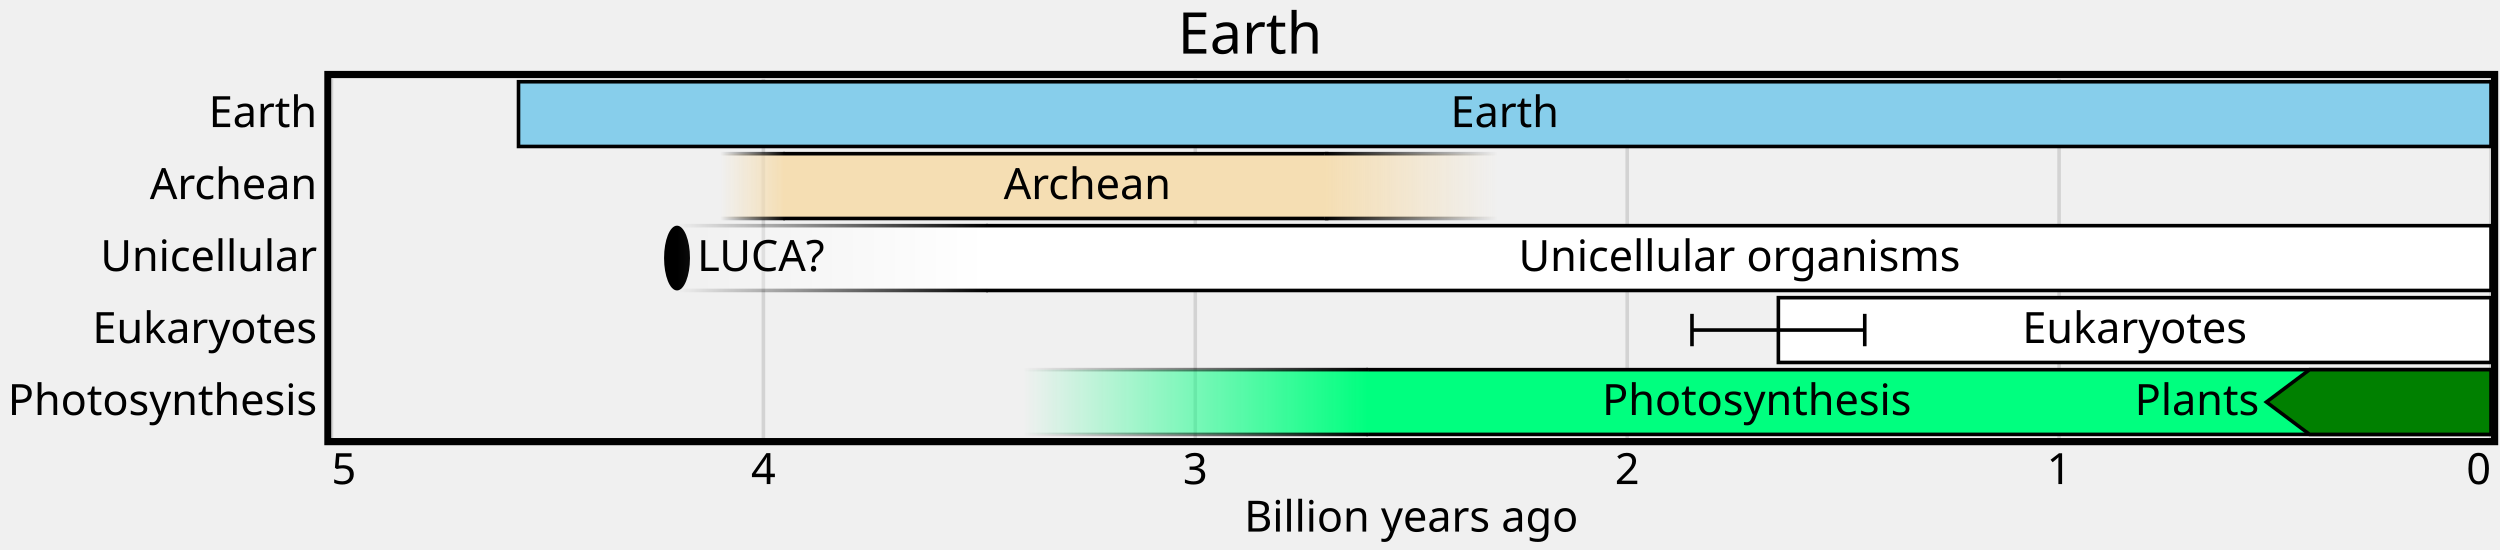
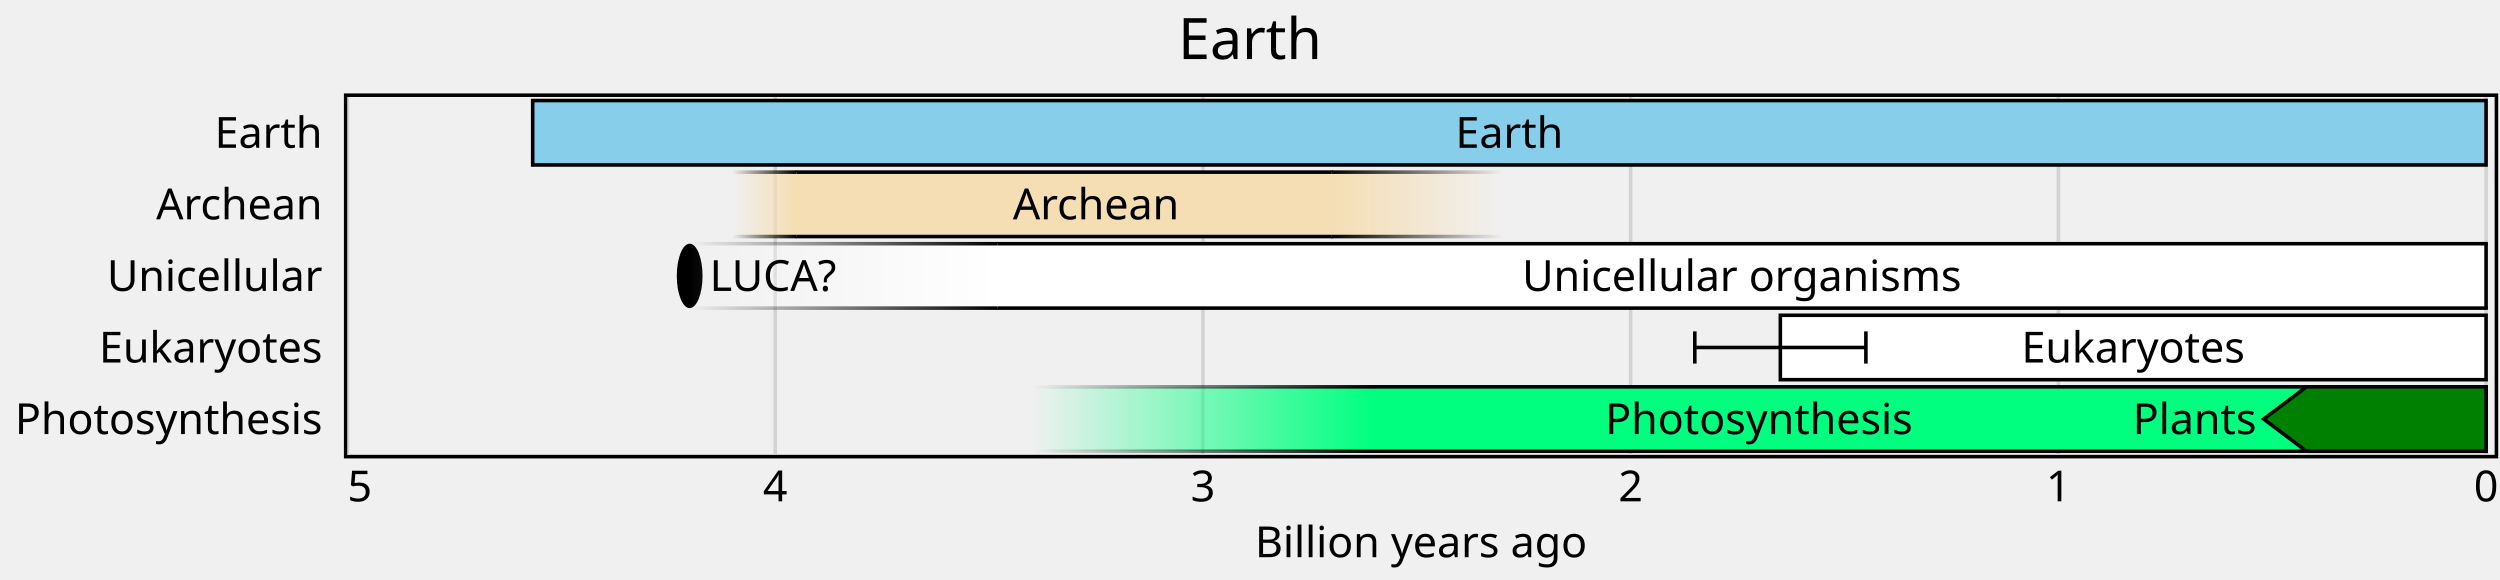
- <svg xmlns="http://www.w3.org/2000/svg" width="694.604" height="152.6" viewBox="0 0 694.604 152.6" transform="translate(0.5, 0.5)">
-   <defs>
-     <clipPath id="id4">
-       <rect width="600" height="100" />
-     </clipPath>
-   </defs>
+ <svg xmlns="http://www.w3.org/2000/svg" width="698.604" height="161.8" viewBox="0 0 698.604 161.8" transform="translate(0.5, 0.5)">
  <g class="layout">
-     <g transform="translate(44.802,71.2)">
-       <g class="legend" font-family="sans-serif" font-size="12" text-anchor="end" transform="translate(42.802,-50)">
-         <text y="13.6">Earth</text>
-         <text y="33.6">Archean</text>
-         <text y="53.6">Unicellular</text>
-         <text y="73.6">Eukaryotes</text>
-         <text y="93.6">Photosynthesis</text>
+     <g fill="black" font-family="sans-serif" font-size="16" text-anchor="middle" transform="translate(326.838,0)">
+       <text y="16" x="21.964">Earth</text>
+     </g>
+     <g transform="translate(0,26.6)">
+       <g class="legend" font-family="sans-serif" font-size="12" text-anchor="end" transform="translate(89.604, 0)">
+         <text y="14.2">Earth</text>
+         <text y="34.2">Archean</text>
+         <text y="54.2">Unicellular</text>
+         <text y="74.2">Eukaryotes</text>
+         <text y="94.2">Photosynthesis</text>
      </g>
    </g>
-     <g transform="translate(391.604,71.2)">
-       <rect x="-1" y="-1" width="602" height="102" stroke="black" fill="none" class="frame" stroke-width="2" transform="translate(-300,-50)" />
+     <g transform="translate(95.604,25.6)">
+       <rect x="0.5" y="0.5" width="601" height="101" stroke="black" fill="none" class="frame" stroke-width="1" />
    </g>
-     <g transform="translate(391.604,71.2)">
-       <g class="area" clip-path="url(#id4)" transform="translate(-300,-50)">
-         <path stroke="lightgray" class="x-grid" d="M 0 0 V 100 M 120 0 V 100 M 240 0 V 100 M 360 0 V 100 M 480 0 V 100 M 600 0 V 100" />
+     <g transform="translate(96.604,26.6)">
+       <g class="plot" clip-path="url(#id4)">
+         <defs>
+           <clipPath id="id4">
+             <rect width="600" height="100" />
+           </clipPath>
+         </defs>
+         <path d="M 0 0 V 100 M 119.522 0 V 100 M 239.044 0 V 100 M 358.566 0 V 100 M 478.088 0 V 100 M 597.61 0 V 100" stroke="lightgray" class="x-grid" />
        <g stroke="black" stroke-width="1" class="period">
-           <rect x="51.96" y="1" width="548.04" height="18" fill="skyblue" />
+           <rect x="51.753" y="1" width="545.857" height="18" fill="skyblue" />
        </g>
        <g stroke="black" stroke-width="1" class="period">
-           <rect x="125.5" y="21" width="151" height="18" fill="wheat" stroke="none" />
-           <path d="M 125.5 21 H 277 m 0 18 H 125.5" />
+           <rect x="125.248" y="21" width="149.902" height="18" fill="wheat" stroke="none" />
+           <path d="M 125.248 21 H 275.4 m 0 18 H 125.248" />
          <defs>
            <linearGradient id="id5">
              <stop offset="0" stop-color="wheat" stop-opacity="0" />
              <stop offset="1" stop-color="wheat" stop-opacity="1" />
            </linearGradient>
            <linearGradient id="id6">
              <stop offset="0" stop-color="black" stop-opacity="0" />
              <stop offset="1" stop-color="black" stop-opacity="1" />
            </linearGradient>
          </defs>
-           <rect x="108" y="21" width="18" height="18" fill="url(#id5)" stroke="none" />
-           <path d="M 108 21 H 126 m 0 18 H 108" stroke="url(#id6)" />
+           <rect x="107.57" y="21" width="17.928" height="18" fill="url(#id5)" stroke="none" />
+           <path d="M 107.57 21 H 125.498 m 0 18 H 107.57" stroke="url(#id6)" />
          <defs>
            <linearGradient id="id7">
              <stop offset="0" stop-color="wheat" stop-opacity="1" />
              <stop offset="1" stop-color="wheat" stop-opacity="0" />
            </linearGradient>
            <linearGradient id="id8">
              <stop offset="0" stop-color="black" stop-opacity="1" />
              <stop offset="1" stop-color="black" stop-opacity="0" />
            </linearGradient>
          </defs>
-           <rect x="276" y="21" width="48" height="18" fill="url(#id7)" stroke="none" />
-           <path d="M 276 21 H 324 m 0 18 H 276" stroke="url(#id8)" />
+           <rect x="274.9" y="21" width="47.809" height="18" fill="url(#id7)" stroke="none" />
+           <path d="M 274.9 21 H 322.709 m 0 18 H 274.9" stroke="url(#id8)" />
        </g>
-         <ellipse cx="96" cy="50" rx="3.6" ry="9" fill="black" stroke="none" class="event" />
+         <ellipse cx="95.618" cy="50" rx="3.6" ry="9" fill="black" stroke="none" class="event" />
        <g stroke="black" stroke-width="1" class="period">
-           <rect x="181.9" y="41" width="418.6" height="18" fill="white" stroke="none" />
-           <path d="M 181.9 41 H 601 m 0 18 H 181.9" />
+           <rect x="181.423" y="41" width="416.436" height="18" fill="white" stroke="none" />
+           <path d="M 181.423 41 H 598.11 m 0 18 H 181.423" />
          <defs>
            <linearGradient id="id9">
              <stop offset="0" stop-color="white" stop-opacity="0" />
              <stop offset="1" stop-color="white" stop-opacity="1" />
            </linearGradient>
            <linearGradient id="id10">
              <stop offset="0" stop-color="black" stop-opacity="0" />
              <stop offset="1" stop-color="black" stop-opacity="1" />
            </linearGradient>
          </defs>
-           <rect x="96" y="41" width="86.4" height="18" fill="url(#id9)" stroke="none" />
-           <path d="M 96 41 H 182.4 m 0 18 H 96" stroke="url(#id10)" />
-           <line x1="600" y1="41" x2="600" y2="59" />
+           <rect x="95.618" y="41" width="86.056" height="18" fill="url(#id9)" stroke="none" />
+           <path d="M 95.618 41 H 181.673 m 0 18 H 95.618" stroke="url(#id10)" />
+           <line x1="597.61" y1="41" x2="597.61" y2="59" />
        </g>
        <g stroke="black" stroke-width="1" class="period">
-           <rect x="402" y="61" width="198" height="18" fill="white" />
+           <rect x="400.398" y="61" width="197.211" height="18" fill="white" />
          <g stroke="black">
-             <path d="M 378 65.5 v 9 m 0 -4.5 H 402" />
-             <path d="M 426 65.5 v 9 m 0 -4.5 H 402" />
+             <path d="M 376.494 65.5 v 9 m 0 -4.5 H 400.398" />
+             <path d="M 424.303 65.5 v 9 m 0 -4.5 H 400.398" />
          </g>
        </g>
        <g stroke="black" stroke-width="1" class="period">
-           <rect x="287.5" y="81" width="313" height="18" fill="springgreen" stroke="none" />
-           <path d="M 287.5 81 H 601 m 0 18 H 287.5" />
+           <rect x="286.603" y="81" width="311.257" height="18" fill="springgreen" stroke="none" />
+           <path d="M 286.603 81 H 598.11 m 0 18 H 286.603" />
          <defs>
            <linearGradient id="id11">
              <stop offset="0" stop-color="springgreen" stop-opacity="0" />
              <stop offset="1" stop-color="springgreen" stop-opacity="1" />
            </linearGradient>
            <linearGradient id="id12">
              <stop offset="0" stop-color="black" stop-opacity="0" />
              <stop offset="1" stop-color="black" stop-opacity="1" />
            </linearGradient>
          </defs>
-           <rect x="192" y="81" width="96" height="18" fill="url(#id11)" stroke="none" />
-           <path d="M 192 81 H 288 m 0 18 H 192" stroke="url(#id12)" />
-           <line x1="600" y1="81" x2="600" y2="99" />
+           <rect x="191.235" y="81" width="95.618" height="18" fill="url(#id11)" stroke="none" />
+           <path d="M 191.235 81 H 286.853 m 0 18 H 191.235" stroke="url(#id12)" />
+           <line x1="597.61" y1="81" x2="597.61" y2="99" />
        </g>
        <g stroke="black" stroke-width="1" class="period">
-           <path d="M 549.6 81 L 537.6 90 549.6 99 H 600 L 600 90 600 81 Z" fill="green" />
+           <path d="M 547.41 81 L 535.458 90 547.41 99 H 597.61 L 597.61 90 597.61 81 Z" fill="green" />
        </g>
        <g class="labels" font-family="sans-serif" font-size="12" text-anchor="middle">
-           <text x="325.98" y="13.6" fill="black" class="period-label" text-anchor="middle">Earth</text>
-           <text x="210" y="33.6" fill="black" class="period-label" text-anchor="middle">Archean</text>
-           <text x="101.6" y="53.6" class="event-label" text-anchor="start">LUCA?</text>
-           <text x="391.2" y="53.6" fill="black" class="period-label" text-anchor="middle">Unicellular organisms</text>
-           <text x="501" y="73.6" fill="black" class="period-label" text-anchor="middle">Eukaryotes</text>
-           <text x="396" y="93.6" fill="black" class="period-label" text-anchor="middle">Photosynthesis</text>
-           <text x="535.6" y="93.6" fill="black" class="period-label" text-anchor="end">Plants</text>
+           <text x="324.681" y="14.2" fill="black" class="period-label" text-anchor="middle">Earth</text>
+           <text x="209.163" y="34.2" fill="black" class="period-label" text-anchor="middle">Archean</text>
+           <text x="101.218" y="54.2" class="event-label" text-anchor="start">LUCA?</text>
+           <text x="389.641" y="54.2" fill="black" class="period-label" text-anchor="middle">Unicellular organisms</text>
+           <text x="499" y="74.2" fill="black" class="period-label" text-anchor="middle">Eukaryotes</text>
+           <text x="394.422" y="94.2" fill="black" class="period-label" text-anchor="middle">Photosynthesis</text>
+           <text x="533.458" y="94.2" fill="black" class="period-label" text-anchor="end">Plants</text>
        </g>
      </g>
    </g>
-     <g transform="translate(391.604,137.4)">
-       <g class="x-axis-labels" font-family="sans-serif" font-size="12" text-anchor="middle" stroke="none" fill="black" transform="translate(-300,-14.2)">
-         <text x="0" y="10.8" text-anchor="start">5</text>
-         <text x="120" y="10.8">4</text>
-         <text x="240" y="10.8">3</text>
-         <text x="360" y="10.8">2</text>
-         <text x="480" y="10.8">1</text>
-         <text x="600" y="10.8" text-anchor="end">0</text>
-         <text x="300" y="24" class="x-axis-caption">Billion years ago</text>
+     <g transform="translate(96.604,127.6)">
+       <g class="x-axis-labels" font-family="sans-serif" font-size="12" text-anchor="middle" stroke="none" fill="black">
+         <text x="0" y="12" text-anchor="start">5</text>
+         <text x="119.522" y="12">4</text>
+         <text x="239.044" y="12">3</text>
+         <text x="358.566" y="12">2</text>
+         <text x="478.088" y="12">1</text>
+         <text x="597.61" y="12">0</text>
+         <text x="300" y="27.6" class="x-axis-caption">Billion years ago</text>
      </g>
-     </g>
-     <g transform="translate(346.802,9.6)">
-       <text y="4.8" fill="black" class="title" text-anchor="middle" font-family="sans-serif" font-size="16">Earth</text>
    </g>
  </g>
</svg>
